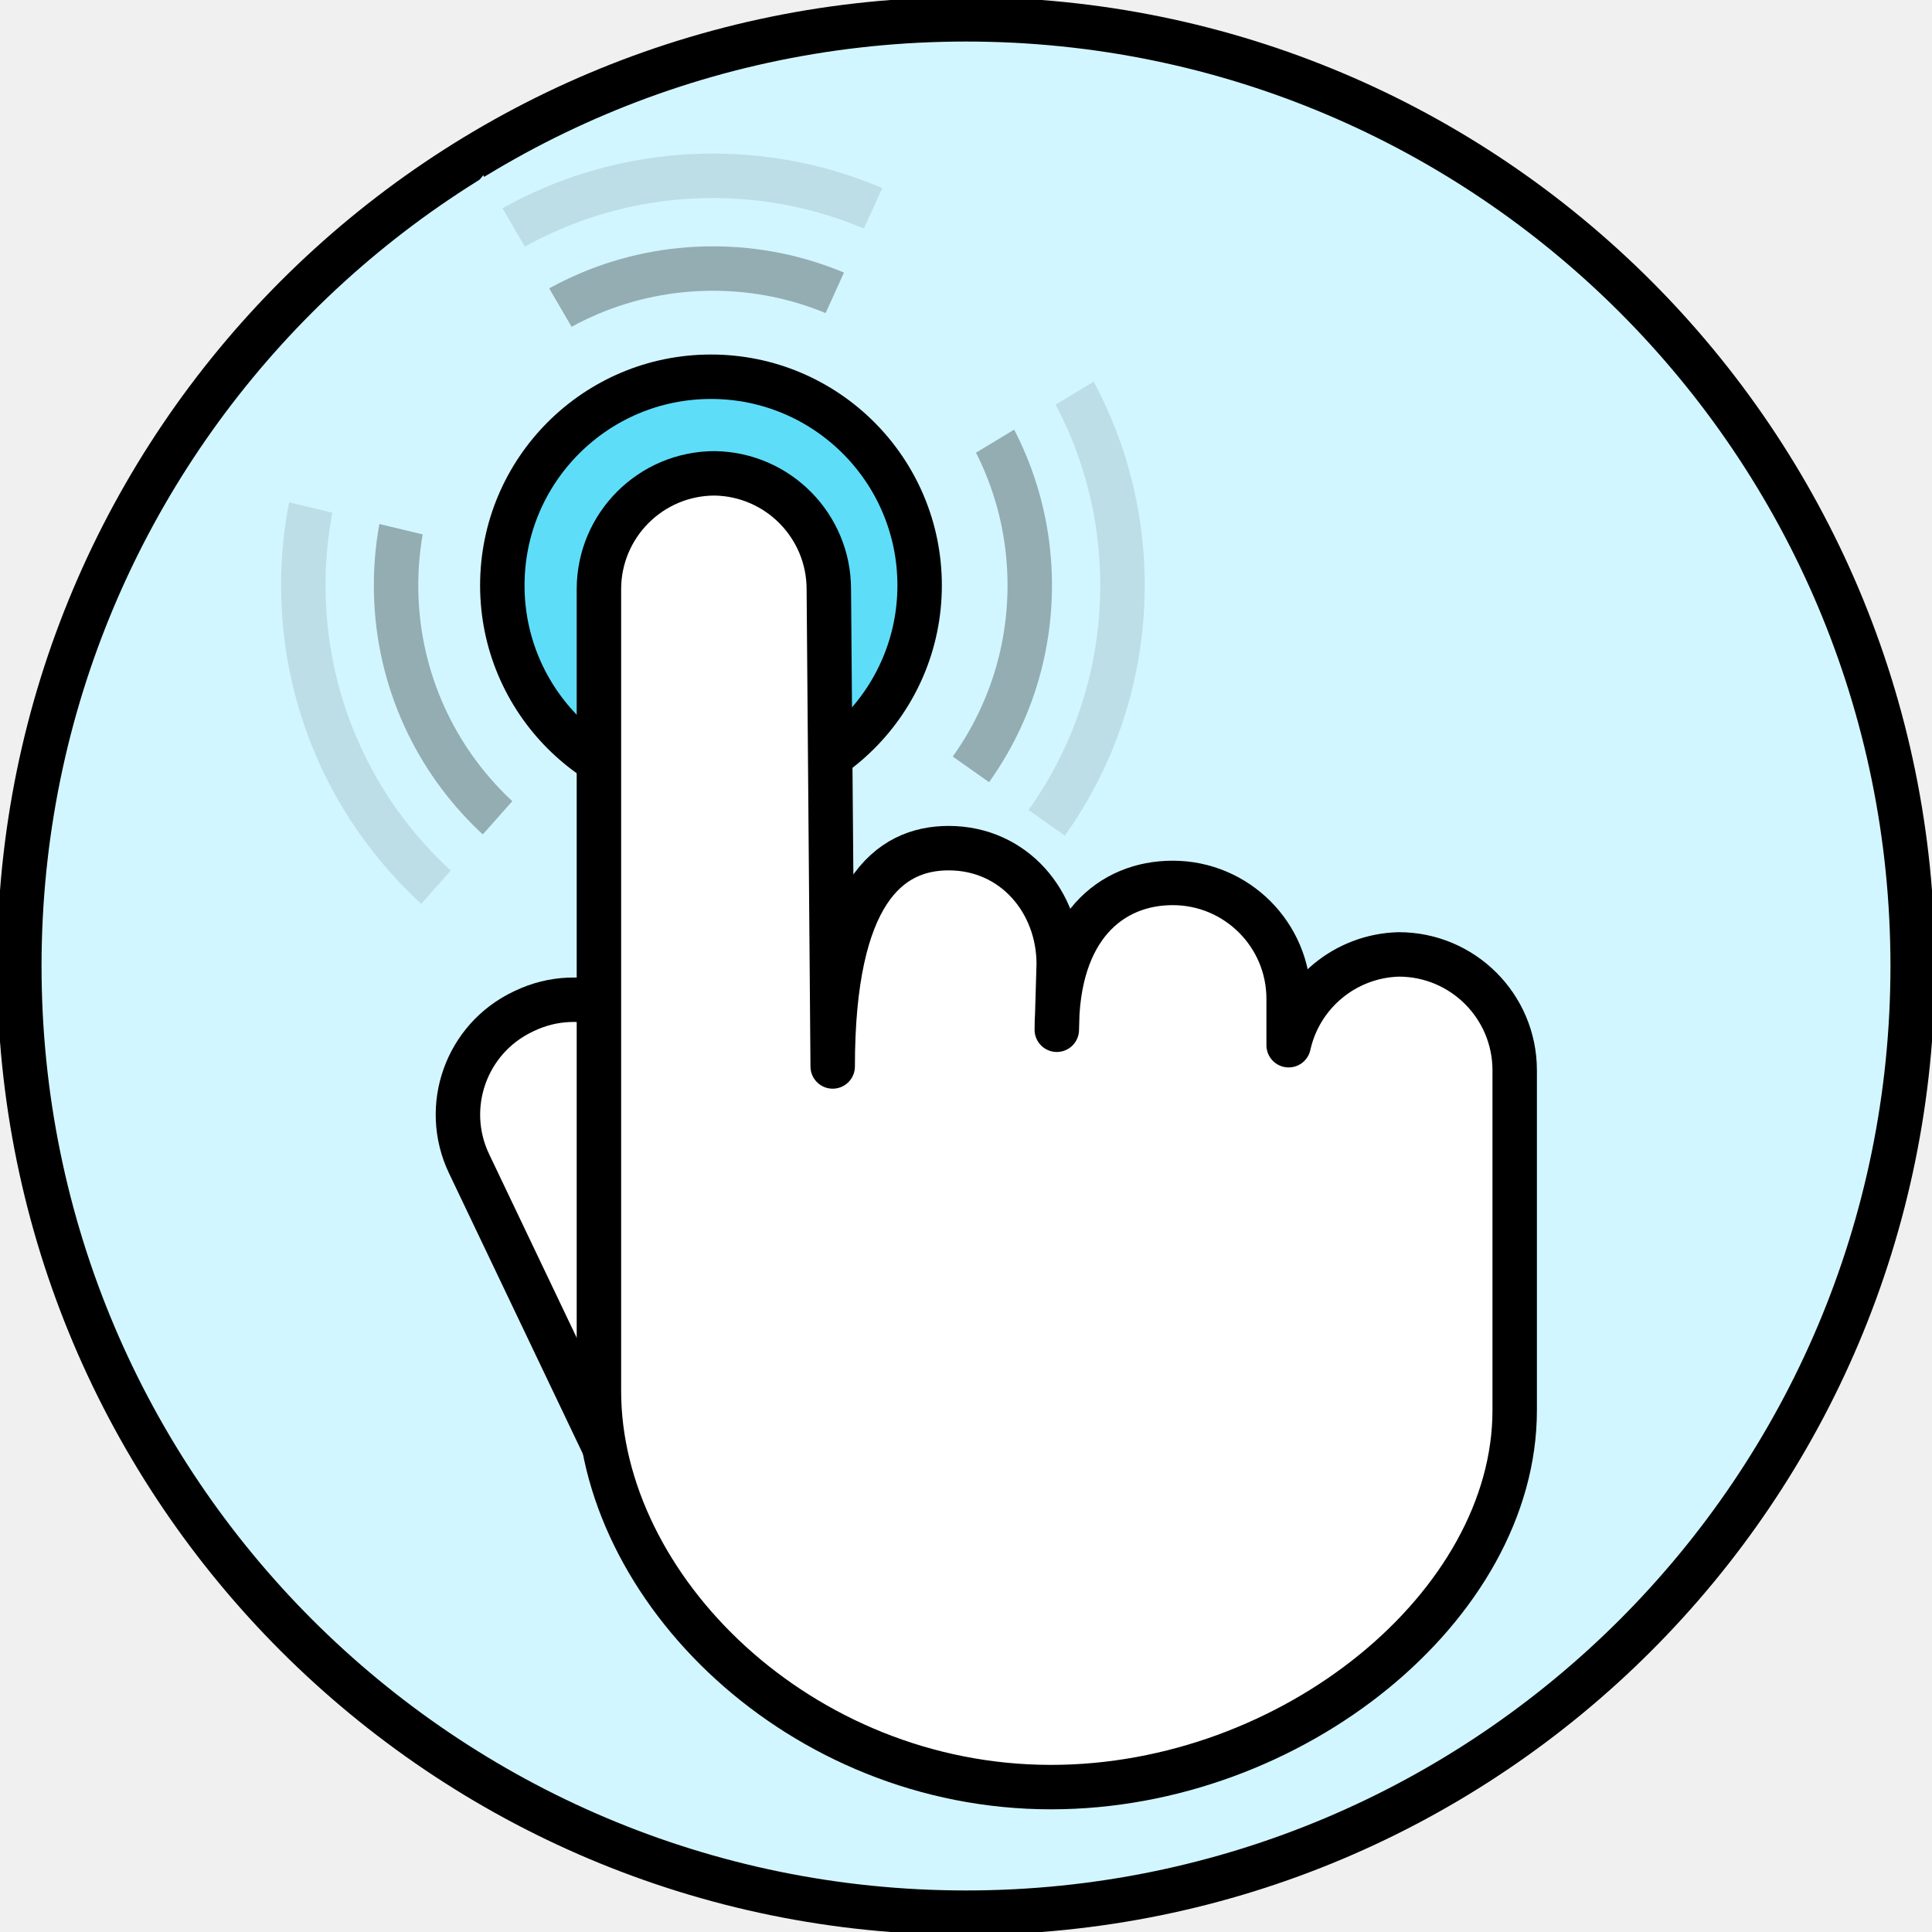
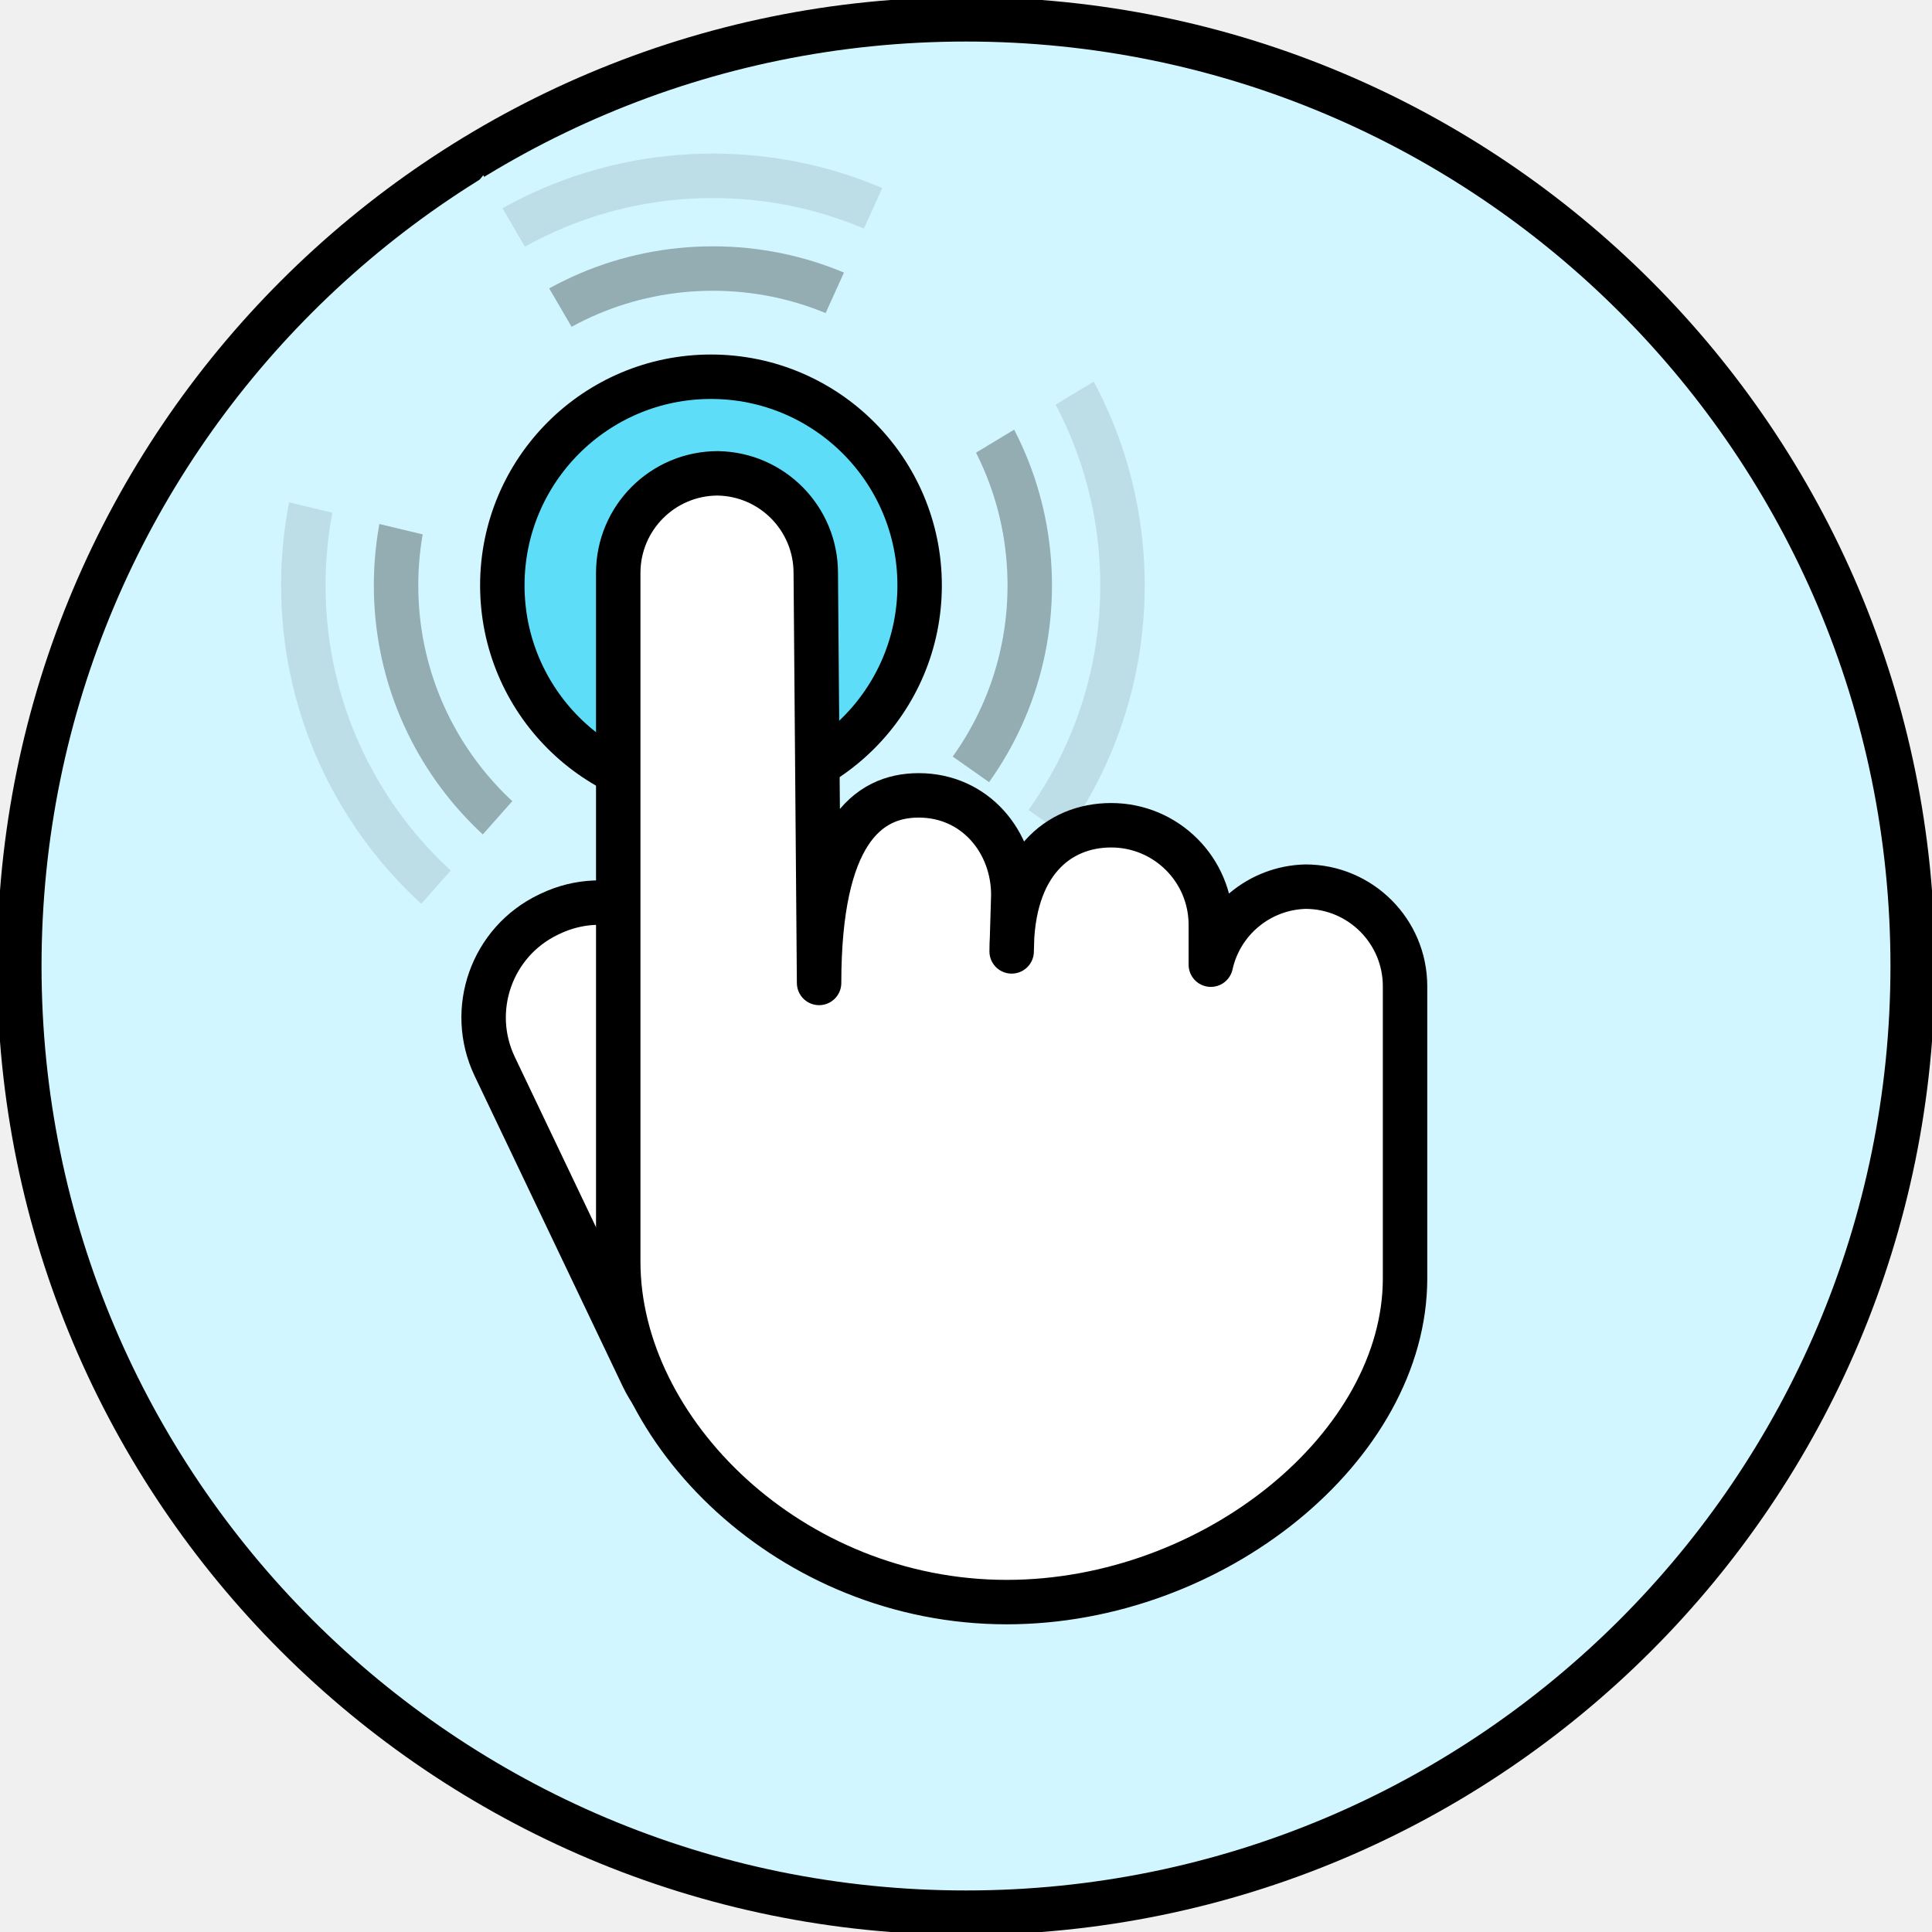
<svg xmlns="http://www.w3.org/2000/svg" viewBox="0 0 100 100">
  <defs>
    <style>
    .radar circle,.button, .hand, .base{
      stroke-width: 2.3;
      stroke:#000;
      /*vector-effect: non-scaling-stroke;*/
      fill: none;
    }
    .bg{
      fill: #d1f6ff;
    }
    .button{
      fill: #5eddf9;
    }
    .hand{
      fill:#fff;
      stroke-linecap:round; 
      stroke-linejoin:round;
    }
  </style>
  </defs>
  <circle class="base bg" cx="50" cy="50" r="49" />
  <g class="radar">
    <circle cx="36.9" cy="30.3" r="16.4" stroke="#000" stroke-opacity=".3" />
    <circle cx="36.9" cy="30.3" r="21.2" stroke="#000" stroke-opacity=".1" />
  </g>
  <path class="bg" d="M 35.8 31 L 11.5 58.4 L 73.2 56 L 37.847 31.075 L 62.5 16.2 L 48.4 3.7 L 36.8 29.3 L 25.014 9.07 L 11.822 25.248 L 35.8 31 Z" />
  <circle class="button" cx="36.8" cy="30.3" r="10.8" fill="#326cff" />
-   <g transform="matrix(1, 0, 0, 1, -133.8, 0)">
-     <rect class="hand" width="11.9" height="29.6" x="30.7" y="49.8" fill="#fff" rx="5.9" ry="5.9" transform="rotate(-25.5 104.4 -223.5)" />
-     <path class="hand" d="M170.8 24.5h0a6 6 0 015.9 6l.2 24.7c0-9 2.9-11.3 6-11.3h0c3.4 0 5.7 2.8 5.7 6l-.1 3.4c0-5.3 2.8-7.6 6-7.6h0a6 6 0 016 6v2.4a6 6 0 015.7-4.7h0a6 6 0 016 6V73c0 10.1-11.5 19.5-24 19.5-13 0-23.4-10.3-23.4-20.5V30.5a6 6 0 016-6z" />
+   <g transform="translate(-133.8 0)">
+     <rect class="hand" width="11.9" height="29.6" x="30.7" y="49.8" fill="#fff" rx="5.9" ry="5.9" transform="matrix(0.902585, -0.430511, 0.430511, 0.902585, 107.7191, 18.14519)" />
+     <path class="hand" d="M 170.955 24.5 L 170.955 24.5 C 173.769 24.547 176.024 26.841 176.024 29.655 L 176.196 50.877 C 176.196 43.144 178.687 41.168 181.351 41.168 L 181.351 41.168 C 184.272 41.168 186.249 43.574 186.249 46.322 L 186.163 49.244 C 186.163 44.69 188.568 42.715 191.317 42.715 L 191.317 42.715 C 194.165 42.715 196.472 45.022 196.472 47.87 L 196.472 49.931 C 196.985 47.621 199.003 45.955 201.37 45.893 L 201.37 45.893 C 204.216 45.893 206.525 48.202 206.525 51.049 L 206.525 66.169 C 206.525 74.847 196.645 82.924 185.904 82.924 C 174.735 82.924 165.8 74.074 165.8 65.31 L 165.8 29.655 C 165.8 26.808 168.108 24.5 170.955 24.5 Z" style="" />
  </g>
</svg>
